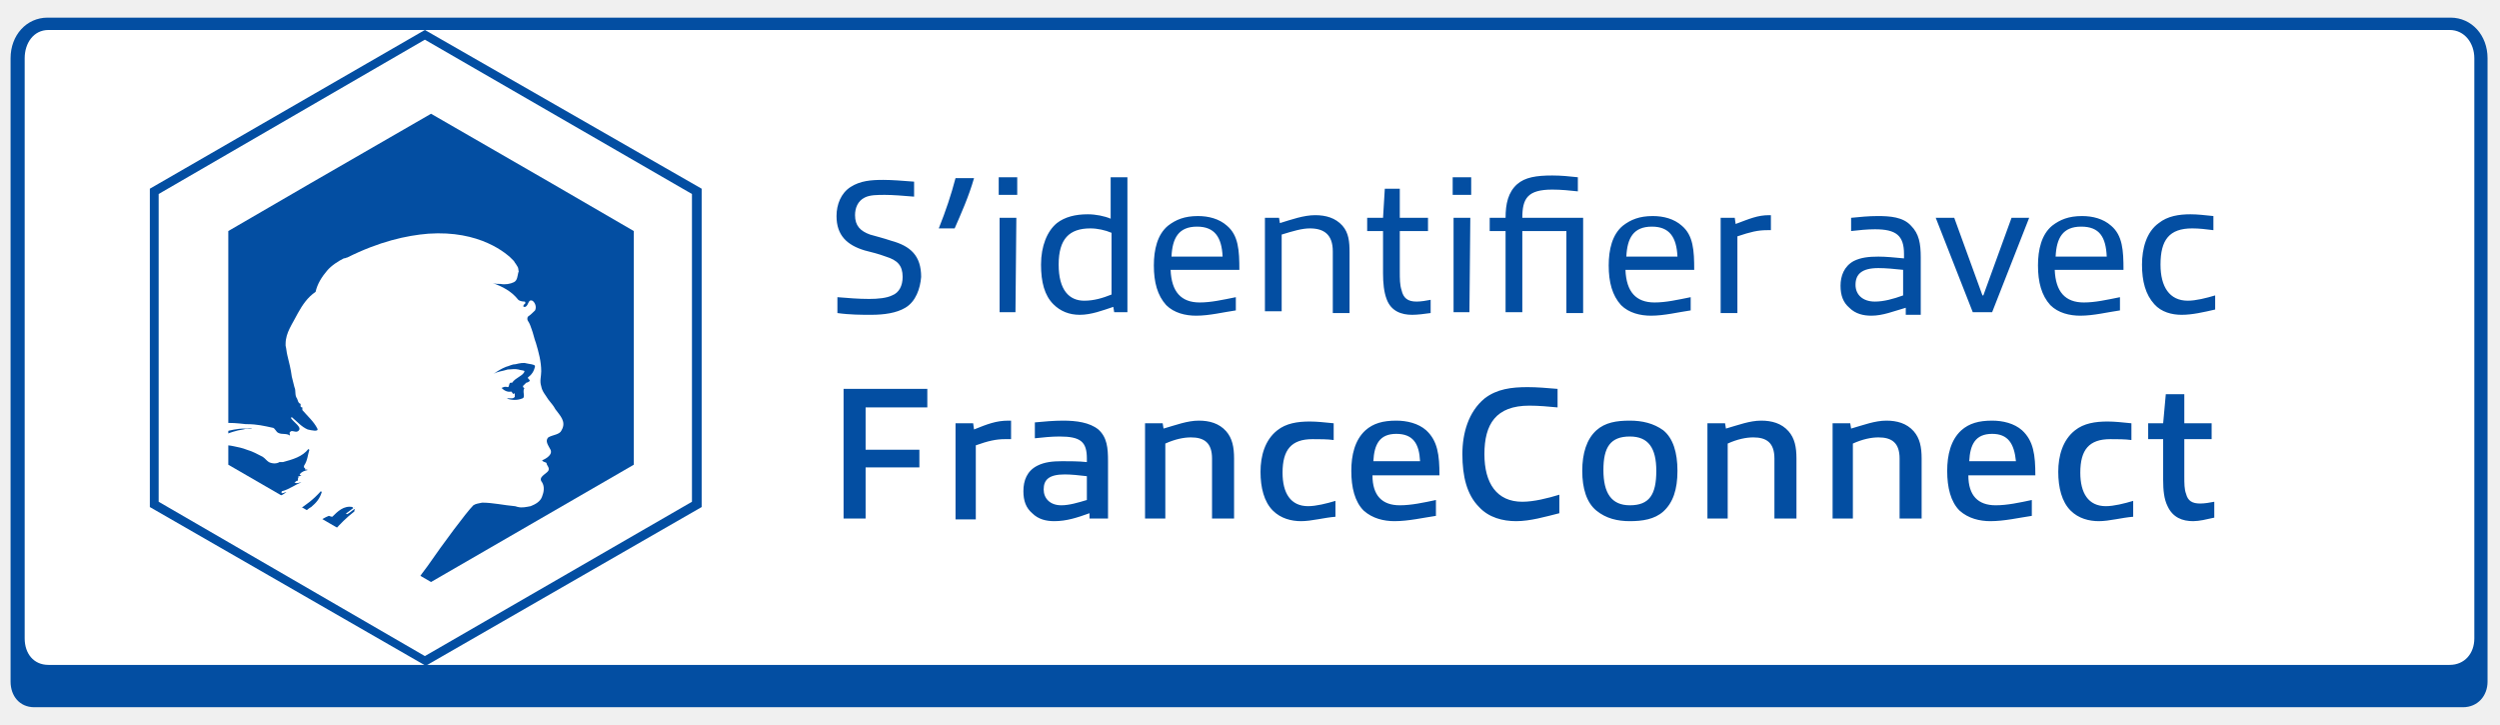
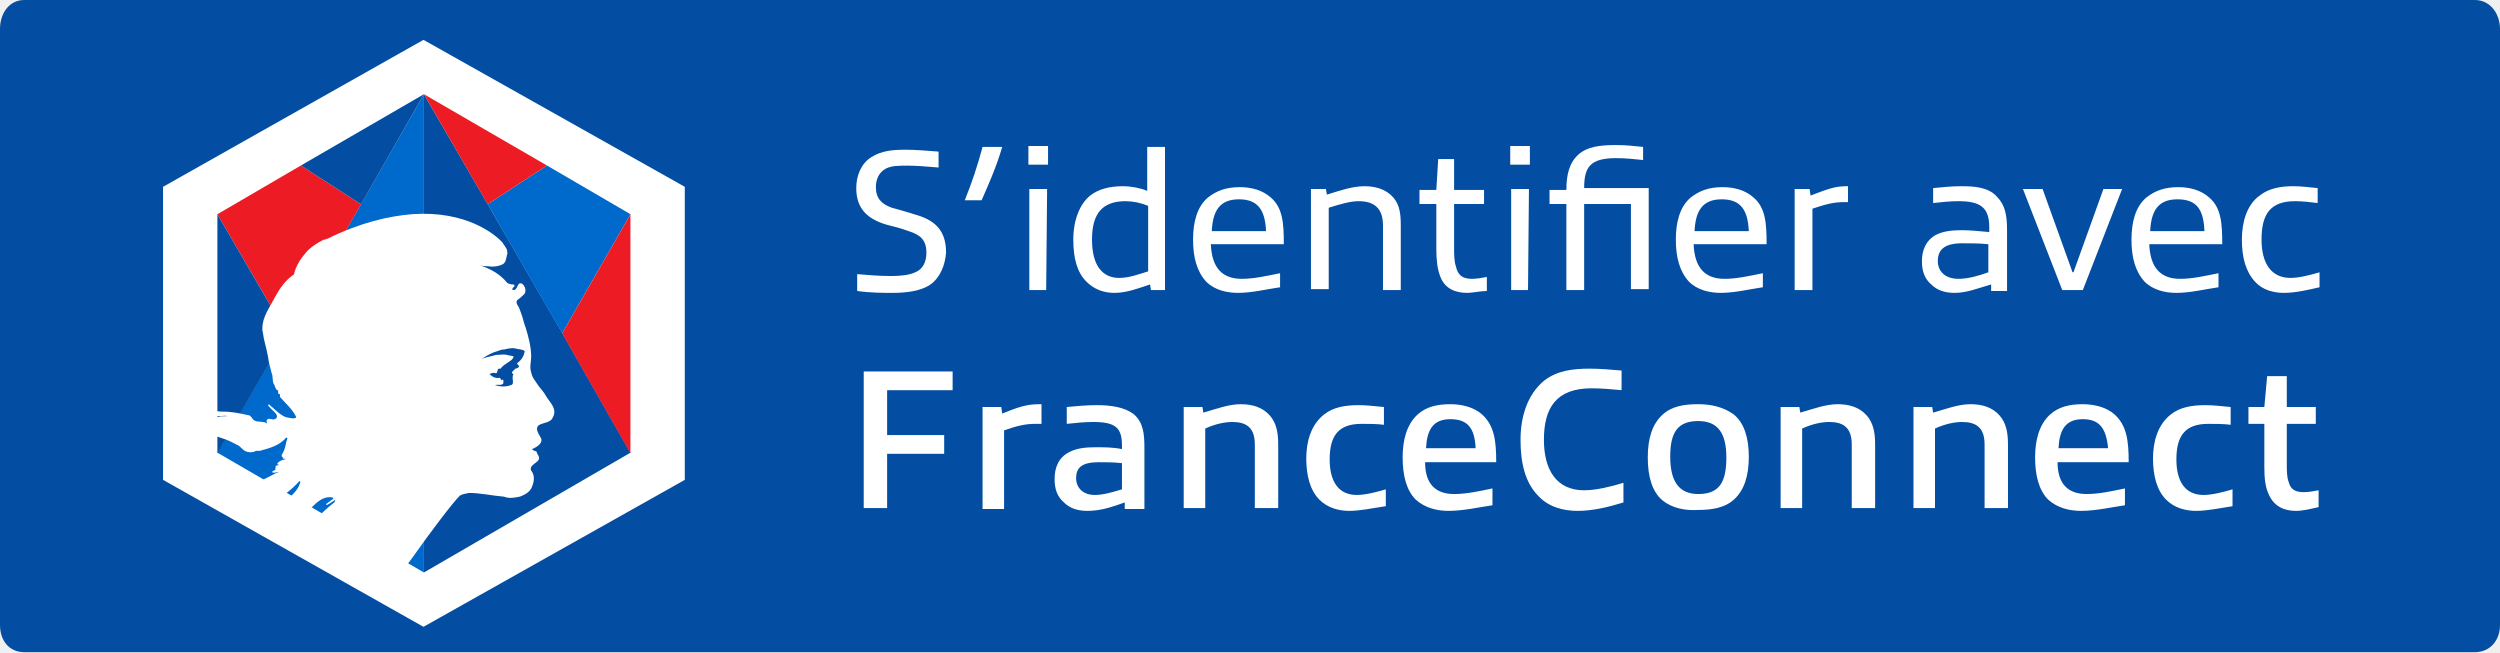
- <svg xmlns="http://www.w3.org/2000/svg" height="82.2" viewBox="0 0 283.5 82.2" width="283.5">
-   <path d="m278 2h-272.6c-2.4 0-4.2 2-4.2 4.6v70.7c0 1.6 1 2.9 2.7 2.9h275.5c1.7 0 2.8-1.3 2.8-2.9v-70.7c0-2.6-1.8-4.6-4.2-4.6z" fill="#034ea2" />
-   <path d="m49.1 3.4h-43.6c-1.7 0-2.7 1.5-2.7 3.2v65.8c0 1.7 1 3 2.7 3h272.4c1.7 0 2.8-1.3 2.8-3v-65.8c0-1.7-1.1-3.2-2.8-3.2z" fill="#fff" />
-   <path d="m102.7 34.9c-1 .6-2.4.8-3.9.8-1 0-2.4 0-3.8-.2v-1.8c1.2.1 2.4.2 3.6.2 1 0 2-.1 2.6-.4.8-.3 1.2-1.1 1.2-2.1 0-1.3-.6-1.9-1.9-2.3-.8-.3-1.6-.5-2.4-.7-2-.6-3.2-1.7-3.2-3.9 0-1.3.5-2.6 1.6-3.3s2.3-.8 3.7-.8c1 0 2.2.1 3.5.2v1.7c-1.2-.1-2.4-.2-3.3-.2s-1.7 0-2.3.3c-.8.4-1.1 1.2-1.1 2 0 1.2.6 1.8 1.7 2.2.7.2 1.5.4 2.4.7 2.2.6 3.4 1.7 3.4 4.1-.1 1.3-.6 2.8-1.8 3.5m3.8-9c.8-2 1.4-3.8 1.9-5.7h2.1c-.6 2.1-1.5 4.1-2.2 5.7zm6.8-5.8h2.1v2h-2.1zm1.9 15.3h-1.8v-10.7h1.9zm11.2 0-.1-.6c-1.2.4-2.5.9-3.8.9-1.2 0-2.2-.4-3-1.2-1-1-1.4-2.5-1.4-4.5 0-2.1.7-3.8 1.8-4.7.9-.7 2.1-1 3.5-1 .9 0 1.9.2 2.6.5v-4.7h1.9v15.3zm-.3-2v-7c-.7-.3-1.6-.5-2.4-.5-2.4 0-3.6 1.2-3.6 4.1s1.2 4.1 2.9 4.1c1.1 0 2.1-.3 3.1-.7m9.6 2.4c-1.2 0-2.5-.3-3.4-1.2-1-1.1-1.4-2.6-1.4-4.5 0-1.8.4-3.5 1.6-4.5.9-.7 1.9-1.1 3.4-1.1 1.2 0 2.4.3 3.3 1.1 1.3 1.1 1.4 2.8 1.4 5h-7.8c.1 2.5 1.2 3.7 3.3 3.7 1.3 0 2.6-.3 4.1-.6v1.5c-1.4.2-3 .6-4.5.6m.1-10.1c-2.1 0-2.8 1.3-2.9 3.4h5.8c-.1-2.2-.9-3.4-2.9-3.4m15.4 9.7v-6.9c0-1.9-1-2.6-2.6-2.6-.9 0-1.9.3-3.2.7v8.7h-1.9v-10.6h1.6l.1.6c1.3-.4 2.7-.9 4-.9 1.2 0 2.3.3 3.1 1.2.7.8.8 1.8.8 3v6.9h-1.9zm9 .3c-1.2 0-2.4-.4-2.9-1.8-.3-.8-.4-1.8-.4-2.9v-4.8h-1.8v-1.5h1.8l.2-3.3h1.7v3.3h3.2v1.5h-3.2v4.6c0 .8 0 1.5.2 2.1.2.9.7 1.3 1.7 1.3.5 0 1.1-.1 1.6-.2v1.5c-.7.1-1.5.2-2.1.2m4.6-15.6h2.1v2h-2.1zm1.9 15.3h-1.8v-10.7h1.9zm11 0v-9.2h-5v9.2h-1.9v-9.2h-1.8v-1.5h1.8c0-1.6.3-2.9 1.3-3.8.9-.8 2.2-1 4-1 1 0 2 .1 2.9.2v1.6c-.9-.1-1.9-.2-2.9-.2-2.8 0-3.4 1-3.4 3.2h6.9v10.8h-1.9zm9.6.4c-1.2 0-2.5-.3-3.4-1.2-1-1.1-1.4-2.6-1.4-4.5 0-1.8.4-3.5 1.6-4.5.9-.7 1.9-1.1 3.4-1.1 1.2 0 2.4.3 3.3 1.1 1.3 1.1 1.4 2.8 1.4 5h-7.8c.1 2.5 1.2 3.7 3.3 3.7 1.3 0 2.6-.3 4.1-.6v1.5c-1.4.2-3 .6-4.5.6m.1-10.1c-2.1 0-2.8 1.3-2.9 3.4h5.8c-.1-2.2-.9-3.4-2.9-3.4m7.8 9.7v-10.7h1.6l.1.7c1.6-.6 2.5-1 3.8-1h.2v1.7h-.4c-1.1 0-1.9.2-3.4.7v8.7h-1.9zm21 .1v-.6c-1.4.4-2.6.9-3.9.9-.9 0-1.8-.2-2.5-.9-.7-.6-1-1.4-1-2.5s.4-2.2 1.5-2.8c.8-.4 1.7-.5 2.8-.5.8 0 1.9.1 2.9.2v-.5c0-2.1-.9-2.8-3.3-2.8-.9 0-1.8.1-2.7.2v-1.5c1-.1 2-.2 3-.2 1.4 0 2.9.1 3.8 1.1.9.9 1.1 2 1.1 3.6v6.5h-1.7zm-.3-4.9c-.9-.1-2-.2-2.8-.2-1.9 0-2.6.7-2.6 1.9 0 1.1.8 1.9 2.2 1.9 1 0 2.1-.3 3.2-.7zm7.9 4.8-4.2-10.7h2.1l3.2 8.8h.1l3.2-8.8h2l-4.2 10.7zm12.2.4c-1.2 0-2.5-.3-3.4-1.2-1-1.1-1.4-2.6-1.4-4.5 0-1.8.4-3.5 1.6-4.5.9-.7 1.9-1.1 3.4-1.1 1.2 0 2.4.3 3.3 1.1 1.3 1.1 1.4 2.8 1.4 5h-7.8c.1 2.5 1.2 3.7 3.3 3.7 1.3 0 2.6-.3 4.1-.6v1.5c-1.4.2-3 .6-4.5.6m.1-10.1c-2.1 0-2.8 1.3-2.9 3.4h5.8c-.1-2.2-.8-3.4-2.9-3.4m11.4 10c-1.1 0-2.3-.3-3.1-1.2-1-1.1-1.4-2.6-1.4-4.5 0-1.8.5-3.7 1.9-4.7 1-.8 2.3-1 3.6-1 .8 0 1.6.1 2.6.2v1.6c-.8-.1-1.6-.2-2.4-.2-2.6 0-3.6 1.3-3.6 4.1 0 2.5 1 4.1 3.1 4.1.9 0 2.1-.3 3.1-.6v1.6c-1.3.3-2.6.6-3.8.6m-149.3 17.3v5.8h-2.5v-14.7h9.5v2.1h-7v4.8h6.1v2zm10.2 5.8v-10.8h2l.1.7c1.5-.6 2.5-1 3.9-1h.3v2.1h-.7c-1 0-1.9.2-3.3.7v8.4h-2.3zm15.2 0v-.6c-1.4.5-2.6.9-4 .9-.9 0-1.8-.2-2.5-.9-.7-.6-1-1.4-1-2.5 0-1.2.4-2.3 1.6-2.9.8-.4 1.7-.5 2.8-.5.8 0 1.9 0 2.8.1v-.4c0-1.9-.7-2.5-3.1-2.5-.9 0-1.9.1-2.8.2v-1.8c1-.1 2.2-.2 3.2-.2 1.5 0 3 .2 4 1 1 .9 1.1 2.1 1.1 3.6v6.5zm-.3-4.8c-.8-.1-1.8-.2-2.5-.2-1.8 0-2.4.6-2.4 1.7 0 1 .7 1.8 2 1.8.9 0 1.9-.3 2.9-.6zm14.2 4.8v-6.8c0-1.8-.9-2.4-2.4-2.4-.8 0-1.8.2-2.9.7v8.5h-2.3v-10.8h2l.1.6c1.4-.4 2.7-.9 4-.9 1.2 0 2.3.3 3.1 1.2.7.8.9 1.8.9 3.1v6.8zm10.1.3c-1.1 0-2.3-.3-3.2-1.2-1-1-1.4-2.6-1.4-4.4s.5-3.6 1.9-4.7c1-.8 2.3-1 3.7-1 .8 0 1.7.1 2.7.2v1.9c-.7-.1-1.6-.1-2.4-.1-2.4 0-3.4 1.2-3.4 3.8 0 2.3.9 3.8 2.9 3.8.9 0 2.1-.3 3.1-.6v1.8c-1.3.1-2.7.5-3.9.5m10.6 0c-1.2 0-2.5-.3-3.5-1.2-1-1-1.4-2.6-1.4-4.5 0-1.8.4-3.5 1.6-4.6.9-.8 2-1.1 3.5-1.1 1.2 0 2.5.3 3.4 1.1 1.3 1.2 1.5 2.8 1.5 5.1h-7.6c0 2.3 1.1 3.4 3.1 3.4 1.3 0 2.7-.3 4.1-.6v1.8c-1.4.2-3.1.6-4.7.6m.2-9.9c-1.9 0-2.5 1.2-2.6 3.1h5.3c-.1-2-.8-3.1-2.7-3.1m13.6 9.9c-1.5 0-3.1-.4-4.2-1.6-1.4-1.4-1.9-3.5-1.9-6 0-2.4.7-4.8 2.5-6.3 1.4-1.1 3.1-1.3 4.9-1.3 1.1 0 2.2.1 3.4.2v2.1c-1-.1-2.2-.2-3.2-.2-3.8 0-5.1 2.1-5.1 5.5 0 3.3 1.4 5.4 4.3 5.4 1.3 0 2.9-.4 4.2-.8v2.1c-1.6.4-3.3.9-4.9.9m9.1-1.2c-1.1-.9-1.6-2.5-1.6-4.5s.5-3.6 1.6-4.6c1-.9 2.3-1.1 3.8-1.1 1.4 0 2.7.3 3.8 1.1 1.1.9 1.6 2.5 1.6 4.6s-.5 3.6-1.6 4.6c-1 .9-2.4 1.1-3.8 1.1s-2.7-.3-3.8-1.2m6.8-4.5c0-2.6-.9-3.9-3-3.9-2.2 0-3 1.2-3 3.8s.9 4 3 4c2.2 0 3-1.2 3-3.9m13.4 5.4v-6.8c0-1.8-.9-2.4-2.4-2.4-.8 0-1.8.2-2.9.7v8.5h-2.3v-10.8h2l.1.6c1.4-.4 2.7-.9 4-.9 1.2 0 2.3.3 3.1 1.2.7.8.9 1.8.9 3.1v6.8zm14.2 0v-6.8c0-1.8-.9-2.4-2.4-2.4-.8 0-1.8.2-2.9.7v8.5h-2.3v-10.8h2l.1.6c1.4-.4 2.7-.9 4-.9 1.2 0 2.3.3 3.1 1.2.7.8.9 1.8.9 3.1v6.8zm10.3.3c-1.2 0-2.5-.3-3.5-1.2-1-1-1.4-2.6-1.4-4.5 0-1.8.4-3.5 1.6-4.6.9-.8 2-1.1 3.5-1.1 1.2 0 2.5.3 3.4 1.1 1.3 1.2 1.5 2.8 1.5 5.1h-7.6c0 2.3 1.1 3.4 3.1 3.4 1.3 0 2.7-.3 4.1-.6v1.8c-1.4.2-3.1.6-4.7.6m.2-9.9c-1.9 0-2.5 1.2-2.6 3.1h5.3c-.2-2-.9-3.1-2.7-3.1m12.1 9.9c-1.1 0-2.3-.3-3.2-1.2-1-1-1.4-2.6-1.4-4.4s.5-3.6 1.9-4.7c1-.8 2.3-1 3.7-1 .8 0 1.7.1 2.7.2v1.9c-.7-.1-1.6-.1-2.4-.1-2.4 0-3.4 1.2-3.4 3.8 0 2.3.9 3.8 2.9 3.8.9 0 2.1-.3 3.1-.6v1.8c-1.3.1-2.7.5-3.9.5m10.7 0c-1.2 0-2.3-.4-2.9-1.7-.4-.8-.5-1.8-.5-3v-4.6h-1.7v-1.8h1.7l.3-3.3h2.1v3.3h3.1v1.8h-3.1v4.2c0 .8 0 1.5.2 2 .2.8.7 1.1 1.6 1.1.5 0 1.1-.1 1.6-.2v1.8c-.9.2-1.7.4-2.4.4" fill="#034ea2" />
-   <path d="m18 22v34.9l30.2 17.5 30.3-17.5v-34.9l-30.3-17.5z" fill="#fff" />
-   <g fill="#034ea2">
-     <path d="m48.2 3.4-31.2 18v36.1l31.3 18 31.3-18v-36.1zm30.3 53.5-30.3 17.5-30.2-17.5v-34.9l30.2-17.5 30.3 17.5z" />
-     <path d="m62.6 20.8-13.7-7.9-13.7 7.9-9.3 5.4v26.5l23 13.3 23-13.3v-26.5z" />
-     <path d="m57.4 42c.4 0 .8-.1 1.2 0 .3.1.7.1.7.2-.1.6-1 .8-1.4 1.3h-.2c-.2.2-.1.5-.3.5-.2-.1-.4 0-.7.1.3.3.7.5 1.1.4.1 0 .2.1.2.3 0 0 .1 0 .1-.1.1 0 .1 0 .1.1v.3c-.2.3-.6.2-.9.2.6.1 1.2.1 1.7 0 .4-.2 0-.9.3-1.2-.1 0 0-.2-.2-.2.1-.1.3-.4.4-.4s.4-.1.4-.2-.3-.2-.2-.4c.4-.3.8-.7.6-1.2-.1-.2-.7-.2-1-.3-.4-.1-.8 0-1.2.1-.4 0-.7.2-1.1.3-.5.2-.9.5-1.4.8.7-.3 1.2-.4 1.8-.6z" />
+ <svg xmlns="http://www.w3.org/2000/svg" width="230" height="60">
+   <g fill-rule="nonzero" fill="none">
+     <path d="M2.235 0C.828 0 0 1.25 0 2.667V57.5C0 58.917.828 60 2.235 60h225.448c1.407 0 2.317-1.083 2.317-2.5V2.667C230 1.25 229.09 0 227.683 0H2.235z" fill="#034EA2" />
+     <g fill="#FFF">
+       <path d="M85.489 26.256c-.861.516-2.066.688-3.357.688-.861 0-2.066 0-3.271-.172v-1.55c1.033.087 2.066.173 3.098.173.861 0 1.722-.086 2.238-.344.69-.259 1.033-.947 1.033-1.808 0-1.119-.516-1.635-1.635-1.98-.689-.258-1.377-.43-2.066-.602-1.721-.517-2.754-1.464-2.754-3.357 0-1.12.43-2.238 1.377-2.84.947-.603 1.98-.69 3.185-.69.86 0 1.893.087 3.012.173v1.463c-1.033-.086-2.065-.172-2.84-.172-.775 0-1.463 0-1.98.258-.688.345-.947 1.033-.947 1.722 0 1.033.517 1.55 1.464 1.893.602.173 1.29.345 2.065.603 1.894.516 2.927 1.463 2.927 3.529-.086 1.119-.516 2.324-1.55 3.013M88.76 18.423a40.96 40.96 0 0 0 1.635-4.907h1.808c-.517 1.808-1.292 3.53-1.894 4.907h-1.55zM94.613 13.43h1.807v1.722h-1.807V13.43zm1.635 13.256h-1.55V17.39h1.636l-.086 9.296zM105.889 26.686l-.086-.516c-1.033.344-2.152.774-3.271.774-1.033 0-1.894-.344-2.583-1.033-.86-.86-1.205-2.152-1.205-3.873 0-1.808.603-3.27 1.55-4.046.774-.602 1.807-.86 3.012-.86.775 0 1.636.172 2.238.43v-4.046h1.636v13.17h-1.291zm-.259-1.721v-6.026a5.54 5.54 0 0 0-2.065-.43c-2.066 0-3.1 1.033-3.1 3.529s1.034 3.53 2.497 3.53c.947 0 1.808-.345 2.668-.603M113.894 26.944c-1.033 0-2.152-.258-2.927-1.033-.86-.946-1.205-2.238-1.205-3.873 0-1.55.344-3.013 1.377-3.873.775-.603 1.636-.947 2.927-.947 1.033 0 2.066.258 2.84.947 1.12.946 1.205 2.41 1.205 4.303h-6.714c.087 2.152 1.033 3.185 2.841 3.185 1.119 0 2.238-.258 3.53-.516v1.29c-1.206.173-2.583.517-3.874.517m.086-8.607c-1.808 0-2.41 1.119-2.496 2.926h4.992c-.086-1.98-.775-2.926-2.496-2.926M127.235 26.686v-5.94c0-1.635-.86-2.237-2.238-2.237-.774 0-1.635.258-2.754.602V26.6h-1.635v-9.21h1.377l.086.516c1.119-.344 2.324-.774 3.443-.774 1.033 0 1.98.258 2.668 1.033.603.688.689 1.549.689 2.582v5.94h-1.636zM134.982 26.944c-1.033 0-2.066-.344-2.496-1.55-.258-.688-.344-1.548-.344-2.495v-4.132h-1.55v-1.291h1.55l.172-2.84h1.463v2.84h2.755v1.291h-2.755v3.96c0 .688 0 1.29.172 1.807.173.775.603 1.12 1.464 1.12.43 0 .946-.087 1.377-.173v1.291c-.603 0-1.291.172-1.808.172M138.942 13.43h1.807v1.722h-1.807V13.43zm1.635 13.256h-1.55V17.39h1.636l-.086 9.296zM150.046 26.686v-7.919h-4.304v7.92h-1.636v-7.92h-1.549v-1.291h1.55c0-1.377.258-2.496 1.118-3.27.775-.69 1.894-.862 3.443-.862.861 0 1.722.086 2.497.172v1.206c-.775-.087-1.636-.173-2.497-.173-2.41 0-2.926.861-2.926 2.755h5.939V26.6h-1.635v.086zM158.309 26.944c-1.033 0-2.152-.258-2.927-1.033-.86-.946-1.205-2.238-1.205-3.873 0-1.55.345-3.013 1.377-3.873.775-.603 1.636-.947 2.927-.947 1.033 0 2.066.258 2.84.947 1.12.946 1.206 2.41 1.206 4.303h-6.714c.086 2.152 1.033 3.185 2.84 3.185 1.12 0 2.238-.258 3.53-.516v1.29c-1.206.173-2.583.517-3.874.517m.086-8.607c-1.808 0-2.41 1.119-2.496 2.926h4.992c-.086-1.98-.775-2.926-2.496-2.926M165.109 26.686V17.39h1.377l.086.602c1.377-.516 2.152-.86 3.271-.86h.172v1.463h-.344c-.947 0-1.636.172-2.927.602v7.49h-1.635zM183.185 26.686v-.516c-1.205.344-2.238.774-3.357.774-.775 0-1.55-.172-2.152-.774-.603-.517-.86-1.205-.86-2.152 0-.947.343-1.894 1.29-2.41.689-.345 1.464-.43 2.41-.43.69 0 1.636.085 2.497.171v-.43c0-1.808-.775-2.41-2.84-2.41-.776 0-1.55.086-2.325.172v-1.377c.86-.086 1.722-.172 2.582-.172 1.205 0 2.497.086 3.271.946.775.775.947 1.722.947 3.1v5.594h-1.463v-.086zm-.258-4.218c-.775-.086-1.722-.086-2.41-.086-1.636 0-2.239.603-2.239 1.636 0 .947.69 1.635 1.894 1.635.86 0 1.808-.258 2.755-.602v-2.583zM189.727 26.686l-3.616-9.296h1.808l2.754 7.66h.086l2.755-7.66h1.721l-3.615 9.296zM200.228 26.944c-1.033 0-2.152-.258-2.927-1.033-.86-.946-1.205-2.238-1.205-3.873 0-1.55.345-3.013 1.377-3.873.775-.603 1.636-.947 2.927-.947 1.033 0 2.066.258 2.84.947 1.12.946 1.206 2.41 1.206 4.303h-6.714c.086 2.152 1.033 3.185 2.84 3.185 1.12 0 2.238-.258 3.53-.516v1.29c-1.206.173-2.583.517-3.874.517m.086-8.607c-1.808 0-2.41 1.119-2.496 2.926h4.992c-.086-1.98-.688-2.926-2.496-2.926M210.127 26.944c-.947 0-1.98-.258-2.669-1.033-.86-.946-1.205-2.238-1.205-3.873 0-1.55.43-3.185 1.636-4.046.86-.688 1.98-.86 3.098-.86.689 0 1.378.086 2.238.172v1.377c-.688-.086-1.377-.172-2.066-.172-2.237 0-3.098 1.119-3.098 3.529 0 2.152.86 3.53 2.668 3.53.775 0 1.808-.26 2.668-.517v1.377c-1.119.258-2.238.516-3.27.516M81.615 41.75v4.992h-2.152V34.175h8.178v1.721h-6.026v4.132h5.25v1.721zM90.395 46.742v-9.296h1.721l.087.602c1.29-.516 2.151-.86 3.356-.86h.259v1.807h-.603c-.86 0-1.635.172-2.84.602v7.23h-1.98v-.085zM103.478 46.742v-.517c-1.205.43-2.237.775-3.443.775-.774 0-1.549-.172-2.151-.775-.603-.516-.861-1.205-.861-2.152 0-1.032.344-1.98 1.377-2.496.689-.344 1.463-.43 2.41-.43.689 0 1.636 0 2.41.172v-.344c0-1.636-.602-2.152-2.668-2.152-.775 0-1.636.086-2.41.172v-1.55c.86-.086 1.893-.172 2.754-.172 1.291 0 2.582.173 3.443.861.861.775.947 1.808.947 3.099v5.595h-1.808v-.086zm-.258-4.132c-.688-.086-1.55-.086-2.152-.086-1.549 0-2.065.517-2.065 1.463 0 .861.602 1.55 1.721 1.55.775 0 1.635-.259 2.496-.517v-2.41zM115.443 46.742v-5.853c0-1.55-.775-2.066-2.066-2.066-.688 0-1.55.172-2.496.602v7.317h-1.98v-9.296h1.722l.086.516c1.205-.344 2.324-.775 3.443-.775 1.033 0 1.98.259 2.668 1.033.603.689.775 1.55.775 2.669v5.853h-2.152zM124.137 47c-.947 0-1.98-.258-2.755-1.033-.86-.86-1.205-2.238-1.205-3.787 0-1.55.43-3.099 1.636-4.046.86-.688 1.98-.86 3.184-.86.69 0 1.464.085 2.325.172v1.635c-.603-.086-1.378-.086-2.066-.086-2.066 0-2.927 1.033-2.927 3.27 0 1.98.775 3.272 2.496 3.272.775 0 1.808-.259 2.669-.517v1.55c-1.205.172-2.324.43-3.357.43M133.26 47c-1.032 0-2.151-.258-3.012-1.033-.86-.86-1.205-2.238-1.205-3.873 0-1.55.344-3.013 1.377-3.96.775-.688 1.722-.947 3.013-.947 1.033 0 2.152.259 2.926.947 1.12 1.033 1.292 2.41 1.292 4.39h-6.542c0 1.98.947 2.927 2.668 2.927 1.12 0 2.324-.259 3.53-.517v1.55c-1.206.172-2.669.516-4.046.516m.172-8.435c-1.636 0-2.152 1.032-2.238 2.668h4.562c-.086-1.808-.689-2.668-2.324-2.668M145.14 47c-1.292 0-2.67-.344-3.616-1.377-1.205-1.205-1.635-3.013-1.635-5.165 0-2.066.602-4.131 2.152-5.423 1.205-.946 2.668-1.119 4.217-1.119.947 0 1.894.087 2.927.173v1.807c-.86-.086-1.894-.172-2.755-.172-3.27 0-4.39 1.808-4.39 4.734 0 2.84 1.206 4.648 3.702 4.648 1.119 0 2.496-.344 3.615-.688v1.807c-1.377.43-2.84.775-4.218.775M152.972 46.053c-.947-.775-1.377-2.152-1.377-3.96 0-1.807.43-3.098 1.377-3.959.86-.775 1.98-.947 3.271-.947 1.205 0 2.324.259 3.27.947.948.775 1.378 2.152 1.378 3.874 0 1.807-.43 3.098-1.377 3.96-.86.774-2.066.946-3.271.946-1.205.086-2.41-.172-3.27-.86m5.852-3.96c0-2.238-.774-3.357-2.582-3.357-1.894 0-2.582 1.033-2.582 3.27 0 2.239.774 3.444 2.582 3.444 1.894 0 2.582-1.033 2.582-3.357M170.36 46.742v-5.853c0-1.55-.775-2.066-2.066-2.066-.689 0-1.55.172-2.497.602v7.317h-1.98v-9.296h1.722l.086.516c1.205-.344 2.324-.775 3.443-.775 1.033 0 1.98.259 2.669 1.033.602.689.774 1.55.774 2.669v5.853h-2.152zM182.582 46.742v-5.853c0-1.55-.774-2.066-2.066-2.066-.688 0-1.549.172-2.496.602v7.317h-1.98v-9.296h1.722l.086.516c1.205-.344 2.324-.775 3.443-.775 1.033 0 1.98.259 2.668 1.033.603.689.775 1.55.775 2.669v5.853h-2.152zM191.448 47c-1.033 0-2.152-.258-3.013-1.033-.86-.86-1.205-2.238-1.205-3.873 0-1.55.345-3.013 1.378-3.96.774-.688 1.721-.947 3.012-.947 1.033 0 2.152.259 2.927.947 1.119 1.033 1.291 2.41 1.291 4.39h-6.542c0 1.98.947 2.927 2.669 2.927 1.119 0 2.324-.259 3.529-.517v1.55c-1.205.172-2.669.516-4.046.516m.172-8.435c-1.635 0-2.152 1.032-2.238 2.668h4.562c-.172-1.808-.774-2.668-2.324-2.668M202.035 47c-.946 0-1.98-.258-2.754-1.033-.86-.86-1.205-2.238-1.205-3.787 0-1.55.43-3.099 1.635-4.046.861-.688 1.98-.86 3.185-.86.689 0 1.463.085 2.324.172v1.635c-.602-.086-1.377-.086-2.066-.086-2.065 0-2.926 1.033-2.926 3.27 0 1.98.775 3.272 2.496 3.272.775 0 1.808-.259 2.668-.517v1.55c-1.119.172-2.324.43-3.357.43M211.246 47c-1.033 0-1.98-.344-2.497-1.463-.344-.689-.43-1.55-.43-2.583v-3.96h-1.463v-1.548h1.463l.258-2.84h1.808v2.84h2.668v1.549h-2.668v3.615c0 .689 0 1.291.172 1.722.172.688.602.946 1.377.946.43 0 .947-.086 1.377-.172v1.55c-.774.172-1.463.344-2.065.344" />
+     </g>
+     <path fill="#FFF" d="M15 17.186v26.961l23.96 13.52L63 44.147V17.186L38.96 3.666z" />
+     <path fill="#034EA2" d="m51.722 30.625-6.857-11.85L39 8.668v44l19-11.021z" />
+     <path fill="#0069CC" d="m44.865 18.795 6.857 11.872L58 19.708l-7.683-4.483z" />
+     <path fill="#ED1C24" d="M50.317 15.225 39 8.667l5.865 10.128z" />
+     <path fill="#0069CC" d="M44.865 18.795 39 8.667z" />
+     <path fill="#ED1C24" d="M58 41.708v-22l-6.278 10.959z" />
+     <path fill="#0069CC" d="m26.36 30.625 6.857-11.85L39 8.668v44L20 41.646z" />
+     <path fill="#ED1C24" d="m33.217 18.795-6.856 11.872L20 19.708l7.683-4.483z" />
+     <path fill="#034EA2" d="M27.683 15.225 39 8.667l-5.783 10.128zM20 41.708v-22l6.36 10.959z" />
+     <g>
+       <path d="M44.246 32.877c.339 0 .677-.085 1.016 0 .253.085.592.085.592.17-.085.51-.846.595-1.185 1.105H44.5c-.17.085-.085.425-.254.425-.17-.085-.338 0-.592.085.254.255.592.425.93.34.085 0 .17.085.17.255 0 0 .084 0 .084-.085.085 0 .085 0 .085.085v.255c-.17.255-.508.17-.761.17a4.081 4.081 0 0 0 1.438 0c.338-.17 0-.765.254-1.02-.085 0 0-.17-.17-.17.085-.085.254-.34.34-.34.084 0 .338-.085.338-.17s-.254-.17-.17-.34c.339-.255.677-.595.508-1.02-.085-.17-.592-.17-.846-.255-.339-.085-.677 0-1.016.085-.338 0-.592.17-.93.255-.423.17-.762.425-1.185.68.592-.255 1.015-.34 1.523-.51z" fill="#034EA2" />
+       <path d="M50.232 36.436c-.17-.336-.426-.588-.682-.925-.256-.42-.597-.756-.682-1.261-.17-.505 0-.925 0-1.43 0-.925-.256-1.85-.512-2.69-.17-.421-.256-.926-.426-1.346-.085-.252-.17-.505-.341-.757-.085-.084-.085-.336 0-.42.256-.169.511-.421.682-.59.17-.336 0-.756-.256-.924-.426-.168-.34.42-.682.588h-.17c-.086-.168.085-.252.17-.336 0-.084 0-.168-.085-.168-.256 0-.512-.084-.597-.168-.682-.841-1.535-1.262-2.473-1.598.256.084.512.084.767.084.427.084.938 0 1.28-.168.34-.168.34-.589.426-.925.085-.084 0-.168 0-.337 0-.168-.17-.336-.256-.504 0 0-.085-.084-.17-.252-.683-.757-3.326-2.944-8.272-2.607-2.132.168-4.775.756-7.845 2.27-.085 0-.17.084-.34.084-.512.253-1.194.673-1.62 1.178-.512.588-.939 1.261-1.11 2.018-.767.504-1.278 1.261-1.705 2.018-.511 1.01-1.194 1.85-1.194 2.943v.169c.086.336.086.588.171.925.17.672.341 1.345.426 2.018l.256 1.009c.17.336 0 .757.256 1.093.085.168.085.42.341.505v.252c.085.084.085.084.17.084v.253c.512.588 1.11 1.093 1.45 1.765.17.337-.597.169-.938.085-.597-.253-1.023-.757-1.535-1.178l-.085.084c.256.42 1.194.925.682 1.262-.256.168-.597-.168-.767.084-.085.084 0 .252 0 .336-.341-.252-.768-.084-1.109-.252-.256-.084-.34-.505-.597-.505-.767-.168-1.534-.336-2.387-.336h-.17c-.768-.084-1.536-.168-2.218-.084v.84c.682-.167 1.365-.336 2.047-.336h.17c.17 0 .427-.084.597 0-.256 0-.597 0-.853.085-.682.084-1.364.336-2.046.588v.841c.341.084.767.084 1.109.168.426.084.852.169 1.279.337.596.168 1.023.42 1.534.673.256.168.342.336.597.504.341.168.768.168 1.024 0h.34c.939-.252 1.877-.504 2.473-1.261 0 .084.086.084.086.084-.17.504-.17 1.009-.512 1.513 0 .085-.085.169.085.253h.086c-.086 0-.086 0-.086.084s.17 0 .256.084c-.34.084-.597.168-.767.42 0 .085.085.085.17.085-.085.084-.34.084-.34.168l.085.084c-.086 0-.086 0-.086.084v.168c-.17 0-.256.168-.34.168.255.168.426 0 .681 0-.682.253-1.193.673-1.876.841-.085 0 0 .168-.085.168.17.084.341-.084.512-.084-.341.253-.682.42-1.024.589l2.047 1.177c.853-.504 1.62-1.093 2.302-1.85l.086.084c-.171.589-.512 1.01-1.024 1.43-.34.168-.597.504-.852.589l1.534.84c.342-.252.597-.42 1.024-.588.085 0 .17.084.34.084.512-.505 1.11-1.093 1.962-.925 0 .084 0 .084.085.084 0 0 .086 0 .086-.084 0 .084 0 .084-.086.084-.256.168-.426.336-.682.505-.085.084 0 .084.085.084.341-.169.512-.337.768-.505-.085.084-.085.168-.085.252a13.627 13.627 0 0 0-1.962 1.85l8.101 4.626c.256-.337.597-.841.938-1.262 1.535-2.186 3.752-5.13 4.434-5.802.256-.168.512-.168.853-.253 1.023 0 2.131.253 3.155.337.085 0 .256.084.34.084.342.084.768 0 1.195-.084.426-.168.938-.42 1.108-.925.17-.42.256-.925 0-1.346-.426-.504.341-.757.597-1.093.17-.336-.17-.505-.17-.757-.086-.084-.342-.084-.427-.252.426-.168 1.109-.589.768-1.093-.171-.337-.512-.757-.171-1.094.426-.252 1.109-.252 1.28-.672.51-.841-.257-1.43-.598-2.019zM47.59 33.41c-.085.084.17.168.17.336-.085.084-.255.169-.34.169l-.342.336c.085 0 0 .168.17.168-.255.337.171.925-.255 1.01-.426.167-.938.167-1.45 0 .256-.085.597.083.768-.169v-.252c0-.084-.086-.084-.086-.084l-.085.084c0-.084-.17-.252-.17-.252-.341.084-.683-.085-.938-.337.17-.084.34-.168.597-.084.17 0 .085-.336.255-.42h.17c.342-.505 1.11-.673 1.195-1.094 0-.084-.341-.084-.597-.168-.341-.084-.682 0-1.023 0-.512.168-.938.168-1.365.42a5.457 5.457 0 0 1 1.194-.672c.341-.084.597-.252.938-.252.341-.085.767-.169 1.023-.085.341.085.768.085.853.253-.085.504-.341.84-.682 1.093z" fill="#FFF" />
+     </g>
  </g>
-   <path d="m63 46.4c-.2-.4-.5-.7-.8-1.1-.3-.5-.7-.9-.8-1.5-.2-.6 0-1.1 0-1.7 0-1.1-.3-2.2-.6-3.2-.2-.5-.3-1.1-.5-1.6-.1-.3-.2-.6-.4-.9-.1-.1-.1-.4 0-.5.3-.2.6-.5.8-.7.2-.4 0-.9-.3-1.1-.5-.2-.4.5-.8.7h-.2c-.1-.2.1-.3.2-.4 0-.1 0-.2-.1-.2-.3 0-.6-.1-.7-.2-.8-1-1.8-1.5-2.9-1.9.3.1.6.1.9.1.5.1 1.1 0 1.5-.2s.4-.7.5-1.1c.1-.1 0-.2 0-.4s-.2-.4-.3-.6c0 0-.1-.1-.2-.3-.8-.9-3.9-3.5-9.7-3.1-2.5.2-5.6.9-9.2 2.7-.1 0-.2.1-.4.1-.6.3-1.4.8-1.9 1.4-.6.7-1.1 1.5-1.3 2.4-.9.6-1.5 1.5-2 2.4-.6 1.2-1.4 2.2-1.4 3.5v.2c.1.4.1.7.2 1.1.2.8.4 1.6.5 2.4l.3 1.2c.2.4 0 .9.3 1.3.1.2.1.5.4.6v.3c.1.1.1.1.2.1v.3c.6.7 1.3 1.3 1.7 2.1.2.4-.7.2-1.1.1-.7-.3-1.2-.9-1.8-1.4l-.1.1c.3.5 1.4 1.1.8 1.5-.3.2-.7-.2-.9.1-.1.1 0 .3 0 .4-.4-.3-.9-.1-1.3-.3-.3-.1-.4-.6-.7-.6-.9-.2-1.8-.4-2.8-.4h-.2c-.9-.1-1.8-.2-2.6-.1v1c.8-.2 1.6-.4 2.4-.4h.2c.2 0 .5-.1.7 0-.3 0-.7 0-1 .1-.8.1-1.6.4-2.4.7v1c.4.1.9.1 1.3.2.5.1 1 .2 1.5.4.7.2 1.2.5 1.8.8.3.2.4.4.7.6.4.2.9.2 1.2 0h.4c1.1-.3 2.2-.6 2.9-1.5 0 .1.1.1.1.1-.2.6-.2 1.2-.6 1.8 0 .1-.1.2.1.3h.1c-.1 0-.1 0-.1.1s.2 0 .3.1c-.4.1-.7.2-.9.5 0 .1.1.1.2.1-.1.1-.4.1-.4.2l.1.1c-.1 0-.1 0-.1.1v.2c-.2 0-.3.2-.4.2.3.2.5 0 .8 0-.8.3-1.4.8-2.2 1-.1 0 0 .2-.1.2.2.1.4-.1.6-.1-.4.3-.8.5-1.2.7l2.4 1.4c1-.6 1.9-1.3 2.7-2.2l.1.1c-.2.7-.6 1.2-1.2 1.7-.4.2-.7.6-1 .7l1.8 1c.4-.3.7-.5 1.2-.7.1 0 .2.1.4.1.6-.6 1.3-1.3 2.3-1.1 0 .1 0 .1.1.1 0 0 .1 0 .1-.1 0 .1 0 .1-.1.1-.3.2-.5.4-.8.6-.1.1 0 .1.1.1.4-.2.6-.5.9-.6-.1.1-.1.2-.1.3-.9.7-1.6 1.4-2.3 2.2l9.5 5.5c.3-.4.7-1 1.1-1.5 1.8-2.6 4.4-6.1 5.2-6.9.3-.2.6-.2 1-.3 1.2 0 2.5.3 3.7.4.1 0 .3.1.4.1.4.1.9 0 1.4-.1.5-.2 1.1-.5 1.3-1.1.2-.5.3-1.1 0-1.6-.5-.6.4-.9.7-1.3.2-.4-.2-.6-.2-.9-.1-.1-.4-.1-.5-.3.5-.2 1.3-.7.9-1.3-.2-.4-.6-.9-.2-1.3.5-.3 1.3-.3 1.5-.8.6-1-.2-1.7-.7-2.4zm-3.1-3.6c-.1.1.2.2.2.4-.1.1-.3.2-.4.2l-.4.4c.1 0 0 .2.2.2-.3.4.2 1.1-.3 1.2-.5.2-1.1.2-1.7 0 .3-.1.7.1.9-.2v-.3c0-.1-.1-.1-.1-.1l-.1.1c0-.1-.2-.3-.2-.3-.4.1-.8-.1-1.1-.4.2-.1.4-.2.7-.1.2 0 .1-.4.3-.5h.2c.4-.6 1.3-.8 1.4-1.3 0-.1-.4-.1-.7-.2-.4-.1-.8 0-1.2 0-.6.2-1.1.2-1.6.5.4-.3.9-.6 1.4-.8.4-.1.7-.3 1.1-.3.4-.1.9-.2 1.2-.1.4.1.9.1 1 .3-.1.6-.4 1-.8 1.3z" fill="#fff" />
</svg>
